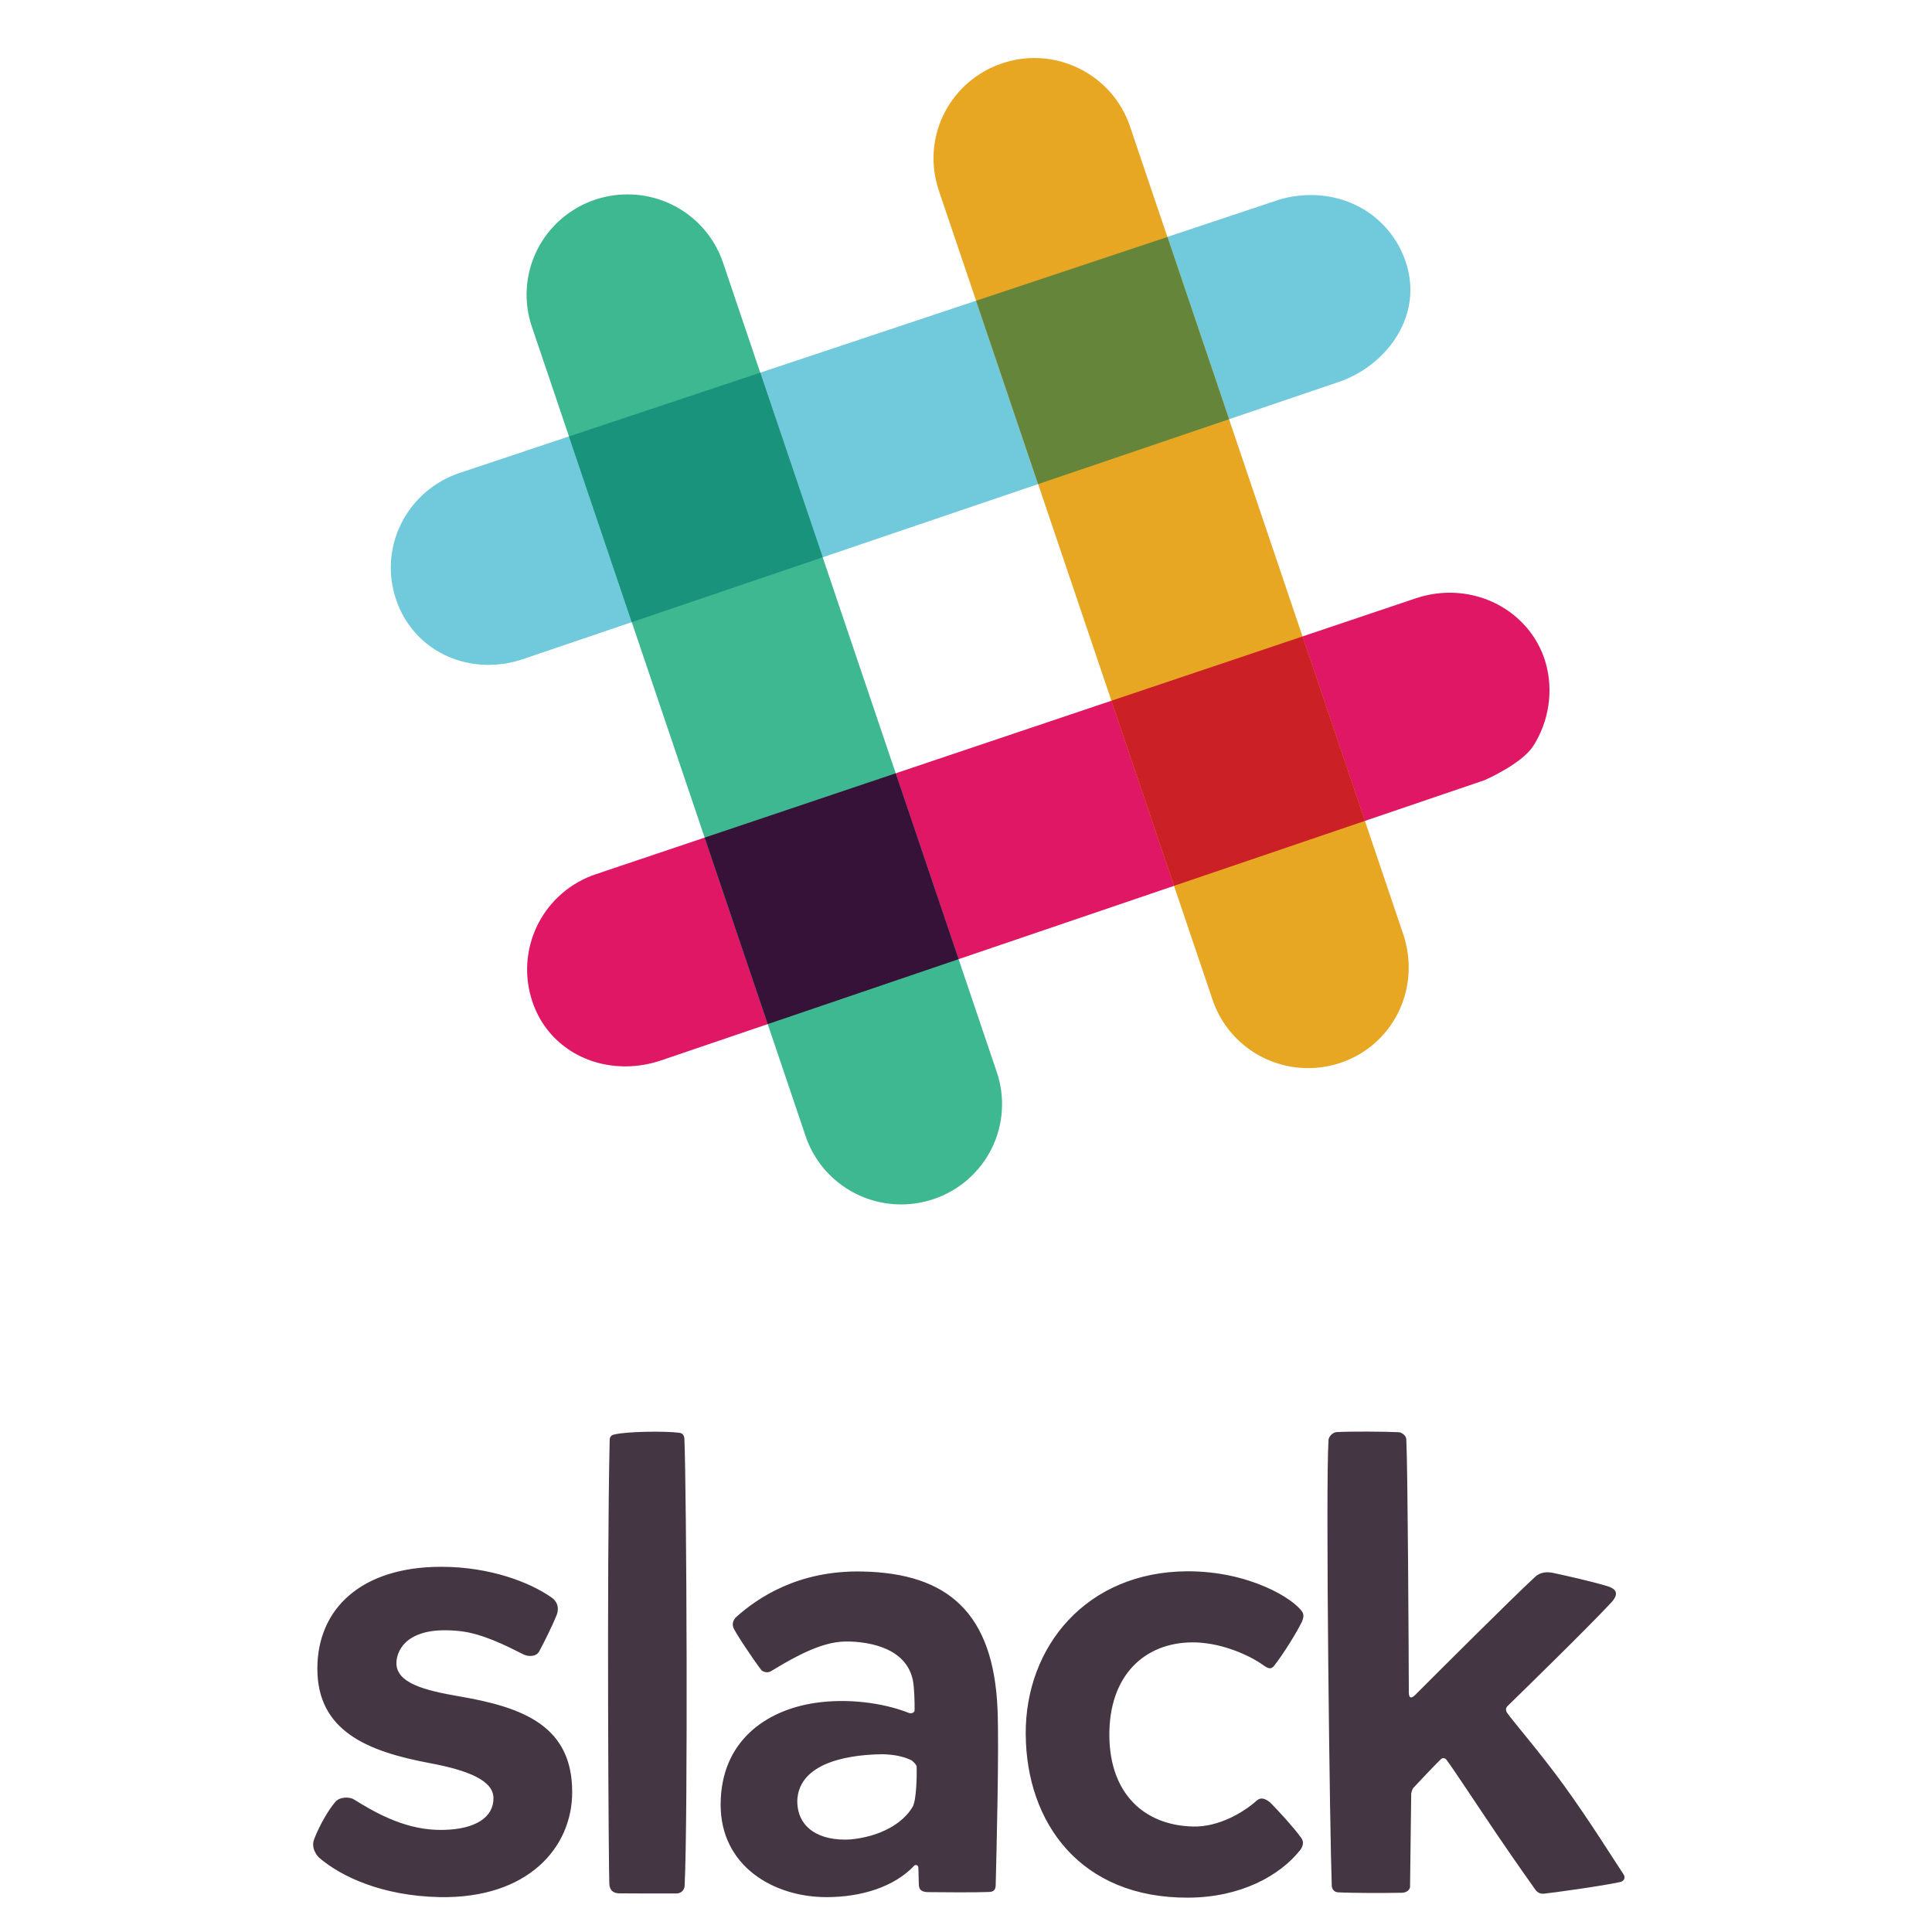
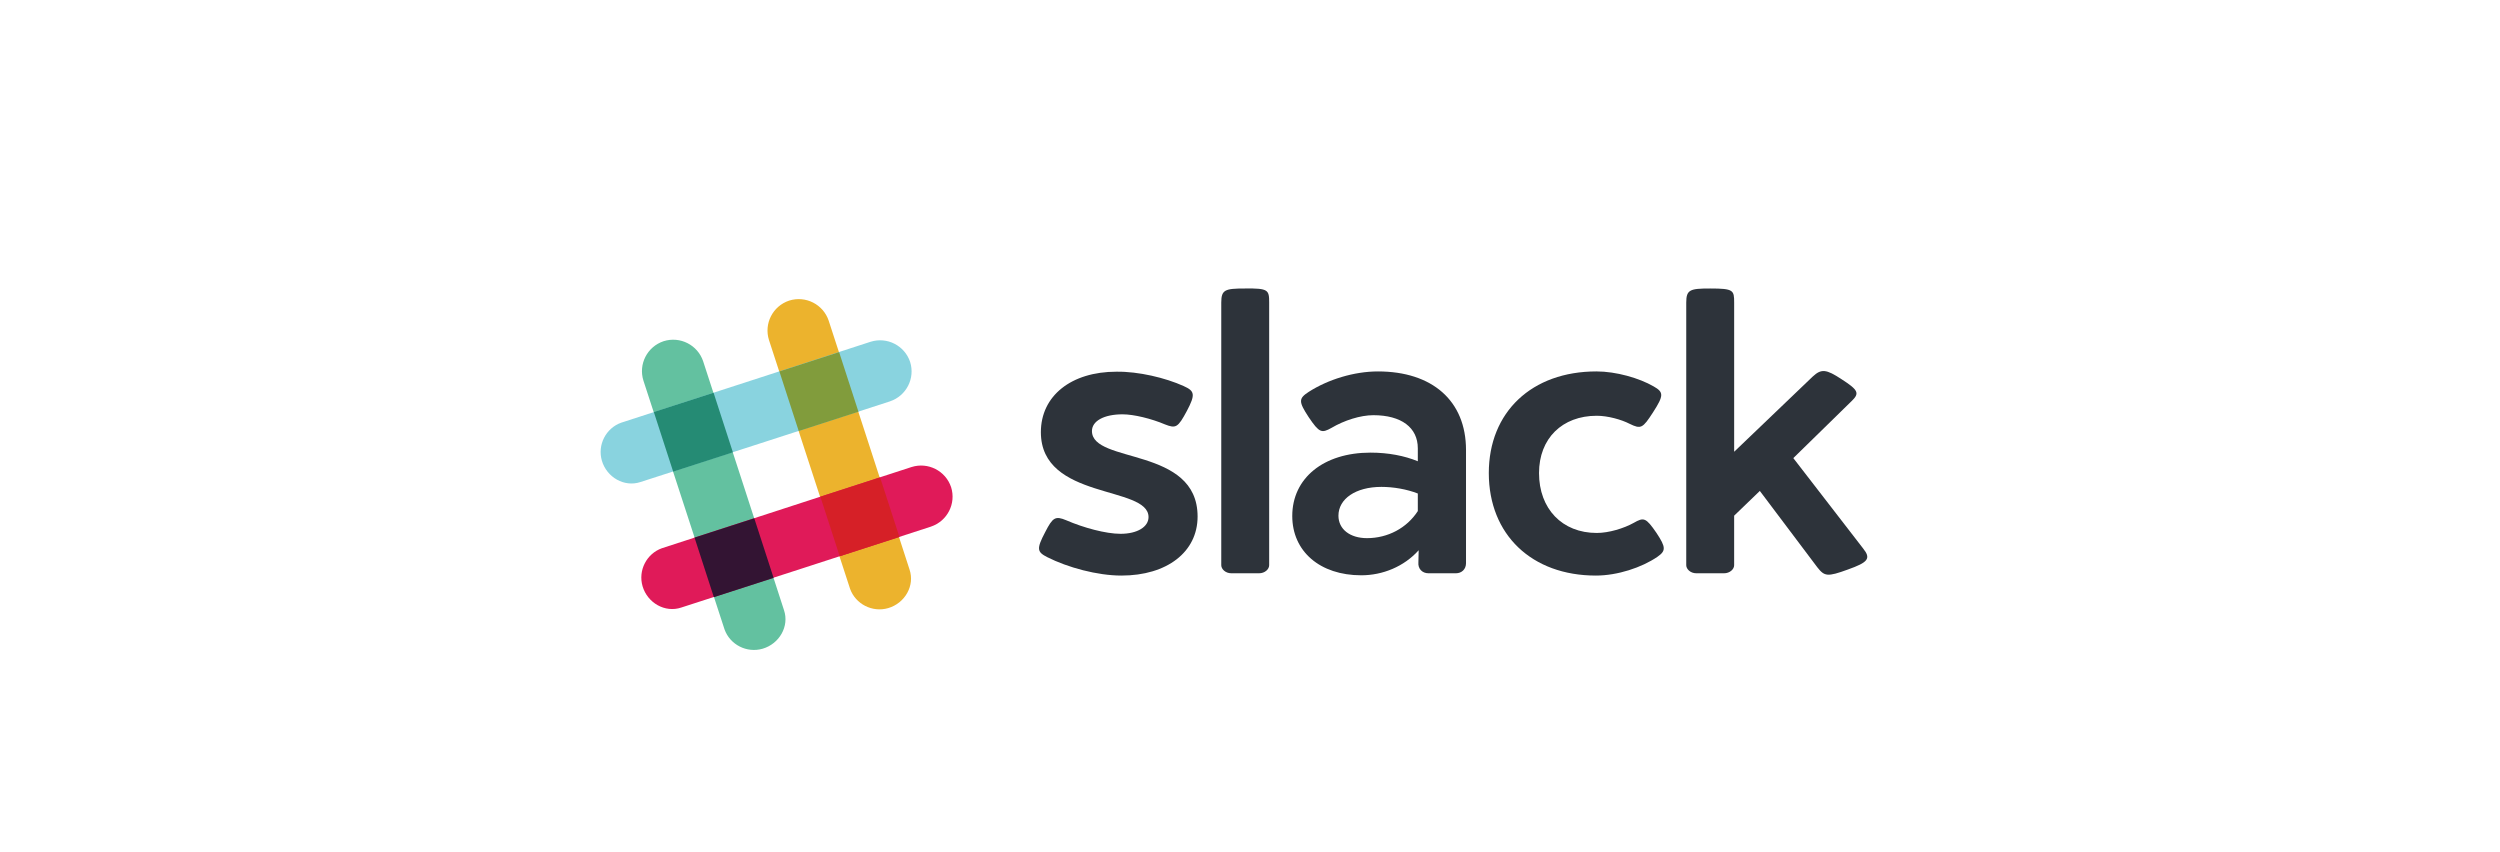
- <svg xmlns="http://www.w3.org/2000/svg" width="120px" height="120px" viewBox="0 0 120 120" version="1.1">
-   <defs />
-   <g id="Page-1" stroke="none" stroke-width="1" fill="none" fill-rule="evenodd">
-     <g id="Artboard-2-Copy-11" fill-rule="nonzero">
-       <g id="Group-2" transform="translate(19, 2)">
-         <g id="slack-(1)" transform="translate(0, 86.80645)" fill="#443642">
-           <path d="M0.711,14.842 C0.711,11.113 3.443,8.51 8.406,8.51 C11.435,8.51 13.913,9.472 15.256,10.415 C15.448,10.55 15.791,10.876 15.585,11.484 C15.322,12.138 14.839,13.122 14.492,13.761 C14.291,14.133 13.775,14.084 13.511,13.951 C12.555,13.469 10.986,12.653 9.545,12.502 C9.18,12.463 8.813,12.447 8.446,12.455 C7.177,12.483 6.117,12.922 5.743,13.886 C5.67,14.068 5.629,14.261 5.623,14.458 C5.588,15.728 7.364,16.187 9.515,16.555 C13.514,17.236 16.54,18.403 16.54,22.5 C16.54,25.979 13.762,29.123 8.318,29.027 C4.73,28.955 2.184,27.748 0.82,26.577 C0.773,26.537 0.254,26.011 0.532,25.378 C0.851,24.563 1.389,23.629 1.811,23.133 C2.045,22.814 2.664,22.764 2.986,22.962 C4.111,23.658 5.961,24.773 8.095,24.847 C8.263,24.853 8.43,24.854 8.594,24.85 C10.512,24.803 11.673,24.079 11.649,22.859 C11.628,21.785 10.107,21.157 7.684,20.702 C3.82,19.978 0.712,18.71 0.712,14.842 L0.711,14.842 Z M35.815,20.151 C33.09,20.186 30.592,20.927 30.52,23.047 C30.519,24.729 31.89,25.555 33.814,25.446 C35.659,25.269 37.067,24.473 37.687,23.416 C37.916,23.024 37.951,21.558 37.937,20.932 C37.934,20.798 37.669,20.546 37.553,20.497 C36.974,20.255 36.545,20.18 35.815,20.15 L35.815,20.151 Z M26.748,11.611 C28.023,10.476 30.549,8.71 34.575,8.803 C39.889,8.913 42.696,11.392 42.957,17.323 C43.065,19.768 42.886,26.59 42.844,28.29 C42.837,28.533 42.755,28.702 42.424,28.708 C41.549,28.743 39.528,28.729 38.599,28.717 C38.13,28.695 38.076,28.463 38.07,28.221 C38.066,28.062 38.052,27.592 38.042,27.209 C38.037,27.006 37.845,27.012 37.796,27.064 C36.55,28.388 34.509,29.028 32.338,29.028 C29.039,29.028 25.75,27.096 25.76,23.271 C25.77,19.353 28.561,17.421 31.627,16.965 C33.59,16.674 35.803,16.933 37.479,17.596 C37.587,17.639 37.805,17.577 37.807,17.425 C37.814,16.926 37.79,15.975 37.693,15.524 C37.447,14.375 36.485,13.451 34.461,13.202 C34.045,13.151 33.625,13.134 33.206,13.167 C31.597,13.293 29.662,14.541 28.861,15.008 C28.672,15.118 28.377,15.037 28.281,14.915 C27.814,14.314 26.638,12.555 26.545,12.274 C26.453,11.993 26.583,11.757 26.748,11.61 L26.748,11.611 Z M44.709,18.904 C44.677,13.44 48.502,8.831 54.714,8.79 C58.589,8.765 61.405,10.514 61.901,11.338 C62.002,11.532 61.95,11.694 61.881,11.889 C61.552,12.578 60.724,13.91 60.133,14.665 C59.882,14.987 59.609,14.711 59.291,14.501 C58.411,13.917 56.738,13.204 55.091,13.204 C52.104,13.204 49.879,15.243 49.904,18.993 C49.927,22.592 52.058,24.57 55.101,24.642 C56.692,24.682 58.234,23.772 59.063,23.026 C59.323,22.8 59.593,22.913 59.89,23.145 C60.474,23.739 61.312,24.656 61.776,25.287 C62.081,25.638 61.853,25.981 61.744,26.119 C60.484,27.706 58.05,29.041 54.829,29.06 C48.086,29.107 44.741,24.388 44.71,18.904 L44.709,18.904 Z M76.899,28.813 C77.216,28.79 80.593,28.326 81.63,28.089 C81.887,28.031 81.979,27.816 81.835,27.602 C81.256,26.738 79.734,24.284 78.14,22.088 C76.673,20.068 75.128,18.292 74.628,17.608 C74.506,17.442 74.513,17.279 74.646,17.15 C75.596,16.224 79.574,12.343 81.069,10.74 C81.648,10.117 81.3,9.848 80.809,9.703 C79.859,9.421 78.323,9.07 77.449,8.886 C77.081,8.809 76.637,8.836 76.315,9.166 C74.82,10.553 70.257,15.111 68.894,16.474 C68.649,16.719 68.506,16.665 68.505,16.314 C68.494,13.687 68.442,2.44 68.348,0.59 C68.341,0.346 68.045,0.16 67.879,0.151 C67.022,0.107 64.858,0.094 64.006,0.144 C63.767,0.171 63.539,0.413 63.518,0.618 C63.321,3.576 63.601,25.289 63.718,28.327 C63.726,28.546 63.891,28.717 64.1,28.729 C64.951,28.778 67.055,28.775 68.038,28.757 C68.521,28.757 68.58,28.418 68.58,28.418 L68.653,22.592 C68.653,22.592 68.703,22.333 68.783,22.247 C69.13,21.876 70.088,20.854 70.496,20.459 C70.595,20.364 70.749,20.371 70.849,20.505 C71.335,21.157 72.719,23.275 74.002,25.167 C75.181,26.905 76.281,28.448 76.358,28.557 C76.536,28.809 76.743,28.819 76.899,28.814 L76.899,28.813 L76.899,28.813 Z M19.451,28.793 C19.749,28.803 22.002,28.8 23.001,28.799 C23.337,28.806 23.512,28.552 23.523,28.329 C23.735,24.07 23.644,3.793 23.51,0.592 C23.499,0.315 23.38,0.211 23.19,0.186 C22.333,0.071 19.898,0.098 19.117,0.301 C18.964,0.341 18.874,0.456 18.869,0.605 C18.678,8.858 18.807,27.885 18.848,28.245 C18.888,28.606 19.078,28.78 19.452,28.793 L19.451,28.793 Z" id="Shape" />
-         </g>
-         <g id="Group" transform="translate(5.046154, 0)">
-           <path d="M6.353,39.296 C3.667,39.316 1.393,37.723 0.554,35.238 C0.523,35.144 0.494,35.049 0.467,34.954 C-0.447,31.771 1.325,28.44 4.502,27.374 L55.451,10.386 C56.056,10.212 56.682,10.121 57.312,10.115 C60.069,10.094 62.406,11.722 63.265,14.26 L63.341,14.505 C64.295,17.821 61.926,20.78 59.089,21.729 C59.087,21.73 58.571,21.904 8.422,38.945 C7.755,39.171 7.057,39.289 6.353,39.296 Z" id="Shape" fill="#70CADB" />
-           <path d="M14.845,64.234 C12.139,64.253 9.856,62.683 9.027,60.232 C8.996,60.139 8.966,60.045 8.939,59.951 C8.012,56.73 9.783,53.364 12.97,52.296 L63.922,35.152 C64.58,34.934 65.26,34.822 65.944,34.815 C68.657,34.795 71.042,36.445 71.883,38.923 L71.961,39.181 C72.453,40.894 72.162,42.818 71.184,44.338 C70.455,45.467 68.154,46.461 68.154,46.461 L17.009,63.866 C16.312,64.101 15.581,64.226 14.845,64.234 L14.845,64.234 Z" id="Shape" fill="#E01765" />
-           <path d="M57.259,64.342 C54.549,64.368 52.131,62.655 51.269,60.099 L34.264,9.829 L34.179,9.547 C33.258,6.341 35.03,2.997 38.205,1.932 C38.841,1.719 39.498,1.608 40.159,1.602 C41.141,1.595 42.092,1.815 42.988,2.256 C44.477,2.989 45.612,4.283 46.14,5.852 L63.143,56.117 L63.192,56.279 C64.147,59.607 62.379,62.953 59.204,64.018 C58.576,64.227 57.92,64.336 57.259,64.342 Z" id="Shape" fill="#E8A723" />
-           <path d="M31.983,72.809 C29.272,72.835 26.853,71.12 25.99,68.562 L8.99,18.294 C8.458,16.728 8.574,15.016 9.313,13.535 C10.051,12.053 11.351,10.925 12.926,10.399 C13.554,10.19 14.211,10.081 14.873,10.074 C17.583,10.048 20.002,11.761 20.864,14.318 L37.865,64.588 C38.397,66.155 38.281,67.868 37.542,69.35 C36.802,70.831 35.501,71.959 33.925,72.484 C33.298,72.693 32.642,72.803 31.981,72.809 L31.983,72.809 L31.983,72.809 Z" id="Shape" fill="#3EB890" />
-           <polygon id="Shape" fill="#CC2027" points="48.876 53.021 60.732 48.987 56.856 37.531 44.986 41.523 48.876 53.021" />
-           <polygon id="Shape" fill="#361238" points="23.639 61.609 35.495 57.575 31.589 46.031 19.722 50.025 23.639 61.609" />
-           <polygon id="Shape" fill="#65863A" points="40.435 28.068 52.292 24.039 48.462 12.717 36.582 16.678" />
-           <polygon id="Shape" fill="#1A937D" points="15.195 36.644 27.053 32.615 23.175 21.148 11.296 25.109 15.195 36.644" />
-         </g>
-       </g>
+ <svg xmlns="http://www.w3.org/2000/svg" height="128" viewBox="0 0 376 128" width="376">
+   <g fill="none" transform="translate(90 43)">
+     <g transform="translate(0 1.732283)">
+       <path d="m34.64 3.508c-.825-2.469-3.473-3.811-5.947-3.031-2.474.823-3.82 3.465-3.039 5.933l12.198 37.417c.825 2.295 3.342 3.594 5.73 2.902 2.518-.736 4.037-3.378 3.212-5.803 0-.087-12.155-37.417-12.155-37.417z" fill="#ecb32d" />
+       <path d="m15.758 9.614c-.825-2.469-3.473-3.811-5.947-3.031-2.474.823-3.82 3.465-3.039 5.933l12.198 37.417c.825 2.295 3.342 3.594 5.73 2.902 2.518-.736 4.037-3.378 3.212-5.803 0-.087-12.155-37.417-12.155-37.417z" fill="#63c1a0" />
+       <path d="m50.007 34.472c2.474-.823 3.82-3.465 3.039-5.933-.825-2.469-3.473-3.811-5.947-3.031l-37.549 12.213c-2.301.823-3.603 3.335-2.908 5.717.738 2.512 3.386 4.028 5.817 3.205.087 0 37.549-12.169 37.549-12.169z" fill="#e01a59" />
+       <path d="m17.364 45.083c2.431-.78 5.6-1.819 8.986-2.902-.781-2.425-1.823-5.587-2.908-8.965l-8.986 2.902z" fill="#331433" />
+       <path d="m36.29 38.933c3.386-1.083 6.555-2.122 8.986-2.902-.781-2.425-1.823-5.587-2.908-8.965l-8.986 2.902z" fill="#d62027" />
+       <path d="m43.843 15.634c2.474-.823 3.82-3.465 3.039-5.933-.825-2.469-3.473-3.811-5.947-3.031l-37.505 12.169c-2.301.823-3.603 3.335-2.908 5.717.738 2.512 3.386 4.028 5.817 3.205.087 0 37.505-12.126 37.505-12.126z" fill="#89d3df" />
+       <path d="m11.243 26.201c2.431-.78 5.6-1.819 8.986-2.902-1.085-3.378-2.127-6.539-2.908-8.965l-8.986 2.902z" fill="#258b74" />
+       <path d="m30.126 20.094c3.386-1.083 6.555-2.122 8.986-2.902-1.085-3.378-2.127-6.539-2.908-8.965l-8.986 2.902z" fill="#819c3c" />
+     </g>
+     <g fill="#2d333a">
+       <path d="m88.034 15.071c1.65.736 1.78 1.256.477 3.724-1.346 2.512-1.65 2.685-3.299 2.035-2.04-.866-4.688-1.516-6.381-1.516-2.778 0-4.601.996-4.601 2.512 0 4.98 15.888 2.295 15.888 12.862 0 5.327-4.601 8.878-11.46 8.878-3.603 0-8.074-1.213-11.156-2.772-1.519-.78-1.65-1.213-.304-3.768 1.129-2.209 1.519-2.469 3.169-1.776 2.605 1.126 5.947 2.035 8.161 2.035 2.518 0 4.211-1.039 4.211-2.512 0-4.807-16.192-2.512-16.192-12.776 0-5.457 4.558-9.094 11.373-9.094 3.299-.043 7.336.909 10.114 2.165z" />
+       <path d="m100.883 2.512v39.496c0 .606-.651 1.213-1.519 1.213h-4.167c-.912 0-1.519-.65-1.519-1.213v-39.496c0-1.949.564-2.122 3.603-2.122 3.473-.043 3.603.217 3.603 2.122z" />
+       <path d="m130.488 24.685v17.02c0 .909-.651 1.516-1.519 1.516h-4.124c-.955 0-1.606-.693-1.519-1.646l.043-1.819c-2.214 2.469-5.426 3.768-8.638 3.768-6.207 0-10.375-3.594-10.375-8.921 0-5.673 4.688-9.528 11.764-9.528 2.691 0 5.122.476 7.119 1.299v-1.949c0-3.118-2.474-4.98-6.685-4.98-1.953 0-4.384.78-6.294 1.906-1.476.823-1.823.78-3.429-1.602-1.563-2.382-1.519-2.815 0-3.811 2.908-1.862 6.815-3.075 10.418-3.075 8.117 0 13.24 4.374 13.24 11.823zm-19.187 9.874c0 2.035 1.736 3.378 4.298 3.378 3.125 0 5.99-1.516 7.64-4.071v-2.642c-1.65-.65-3.69-.996-5.47-.996-3.907 0-6.468 1.819-6.468 4.331z" />
+       <path d="m158.704 15.114c1.519.866 1.563 1.343-.087 3.898-1.563 2.425-1.823 2.555-3.516 1.732-1.259-.65-3.299-1.213-4.949-1.213-5.209 0-8.682 3.421-8.682 8.618 0 5.37 3.473 9.008 8.682 9.008 1.823 0 4.08-.693 5.556-1.516 1.519-.866 1.823-.823 3.429 1.516 1.433 2.165 1.433 2.685.13 3.594-2.344 1.602-5.99 2.815-9.246 2.815-9.637 0-16.105-6.15-16.105-15.417 0-9.181 6.468-15.287 16.192-15.287 2.952 0 6.425.996 8.595 2.252z" />
+       <path d="m190.219 39.496c1.215 1.516.738 2.079-2.301 3.161-3.082 1.126-3.516 1.039-4.601-.346l-8.638-11.476-3.863 3.724v7.449c0 .606-.651 1.213-1.519 1.213h-4.167c-.912 0-1.519-.65-1.519-1.213v-39.496c0-1.949.564-2.122 3.603-2.122 3.516 0 3.603.26 3.603 2.122v22.433l11.807-11.303c1.302-1.213 2.04-1.126 4.341.39 2.561 1.646 2.735 2.122 1.519 3.291l-8.769 8.575z" />
    </g>
  </g>
</svg>
